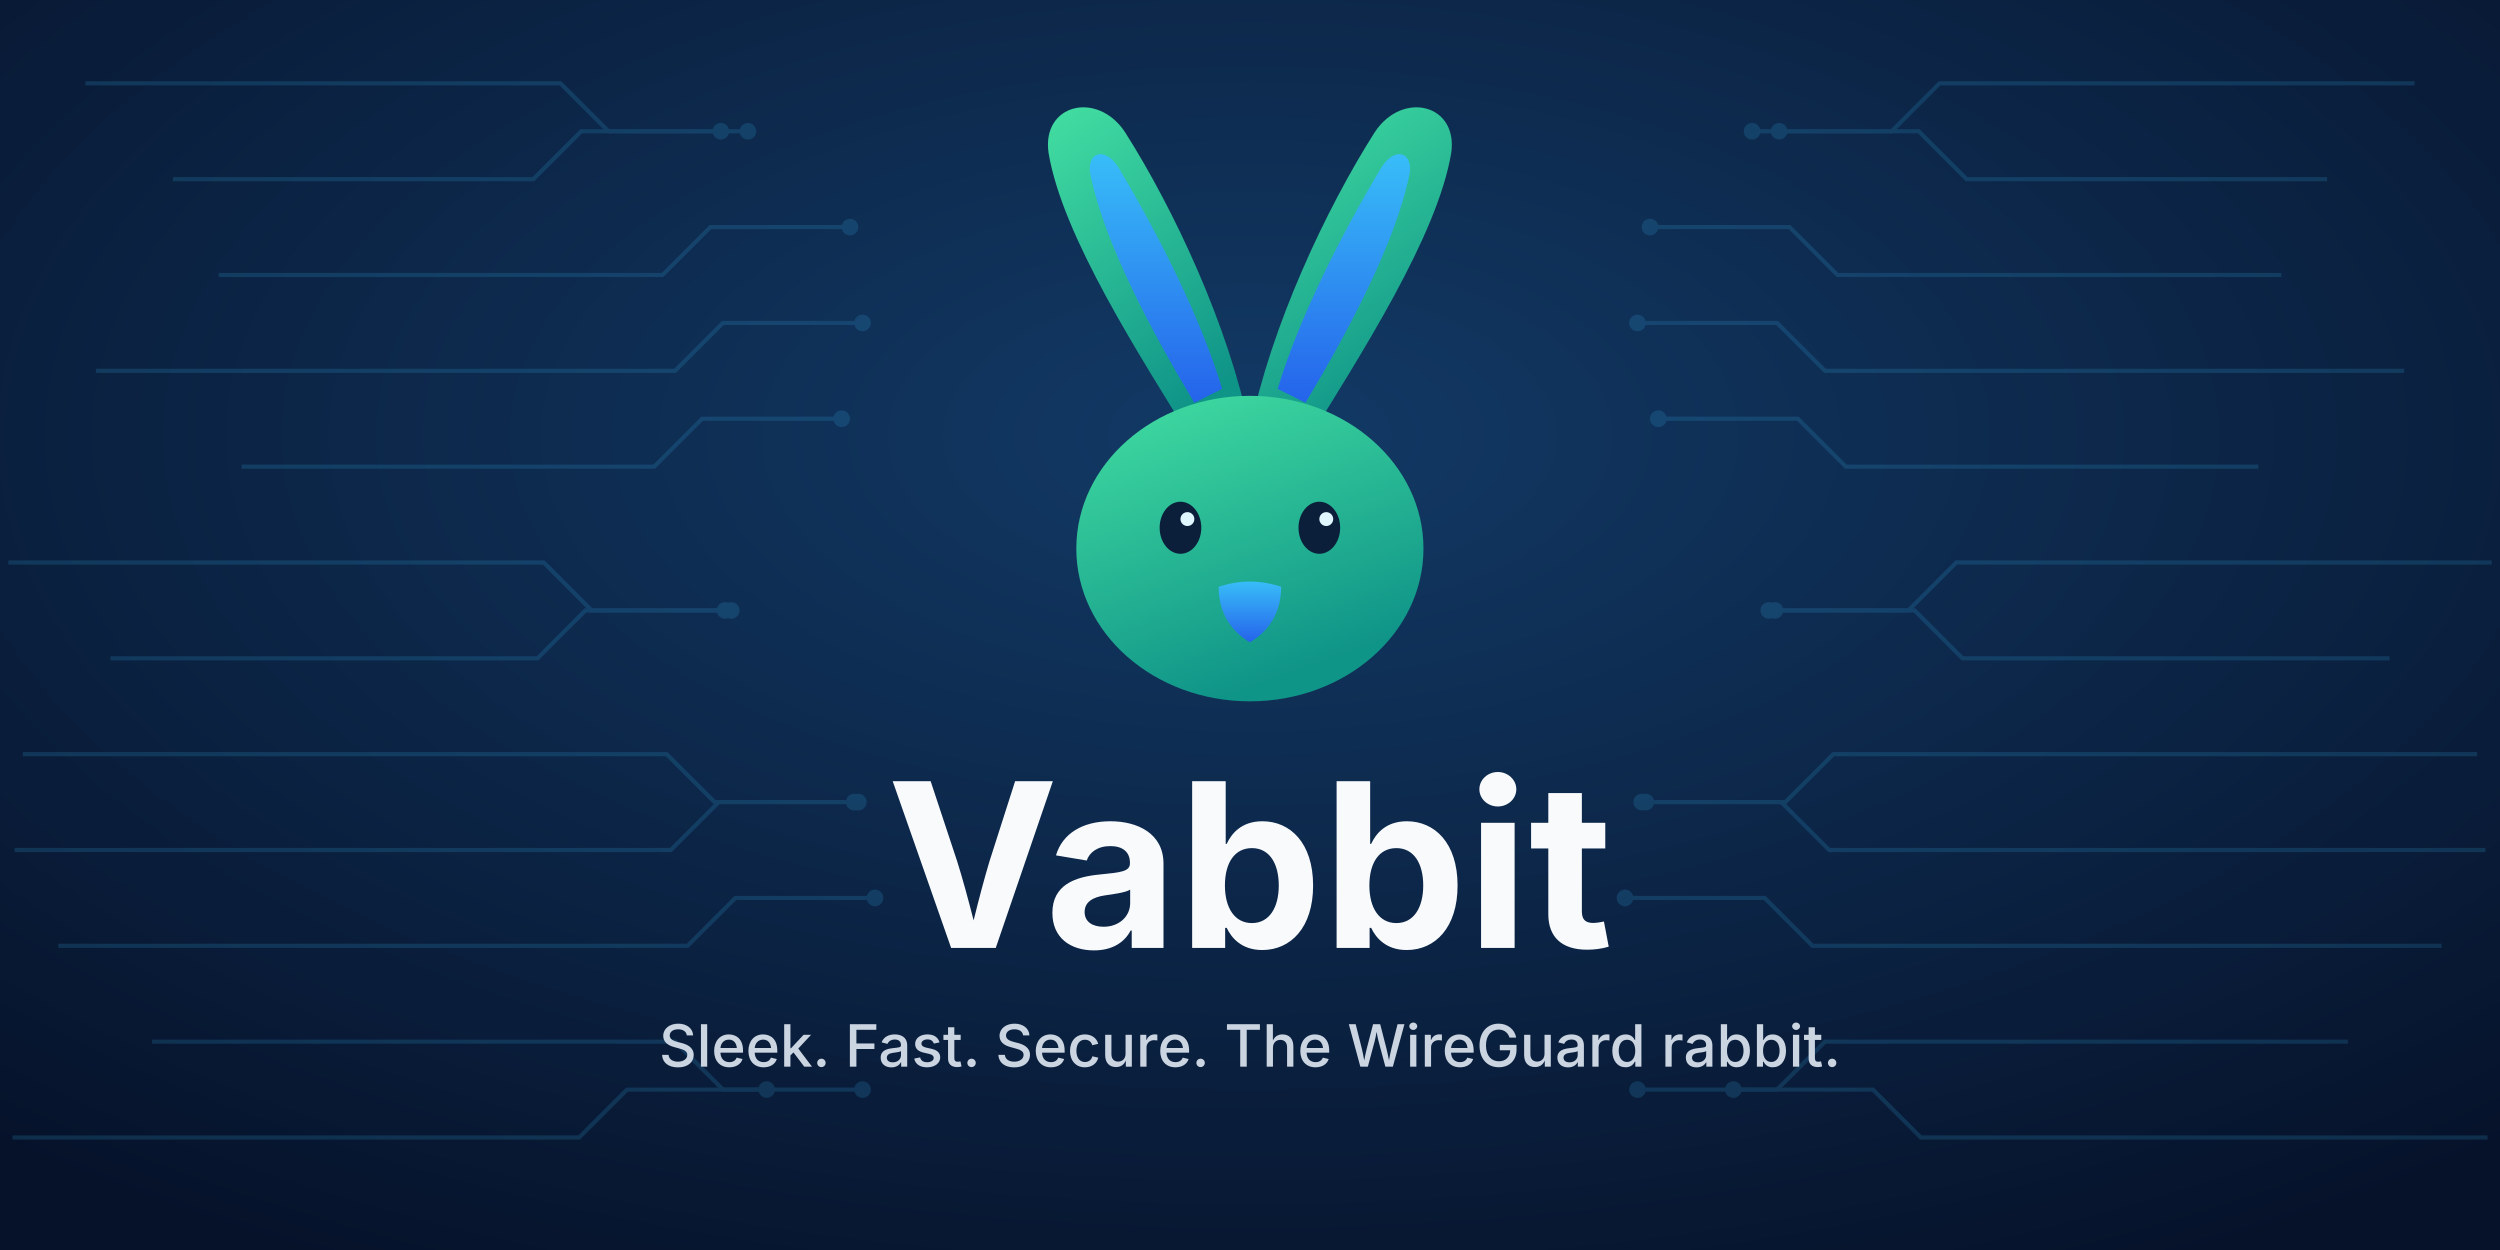
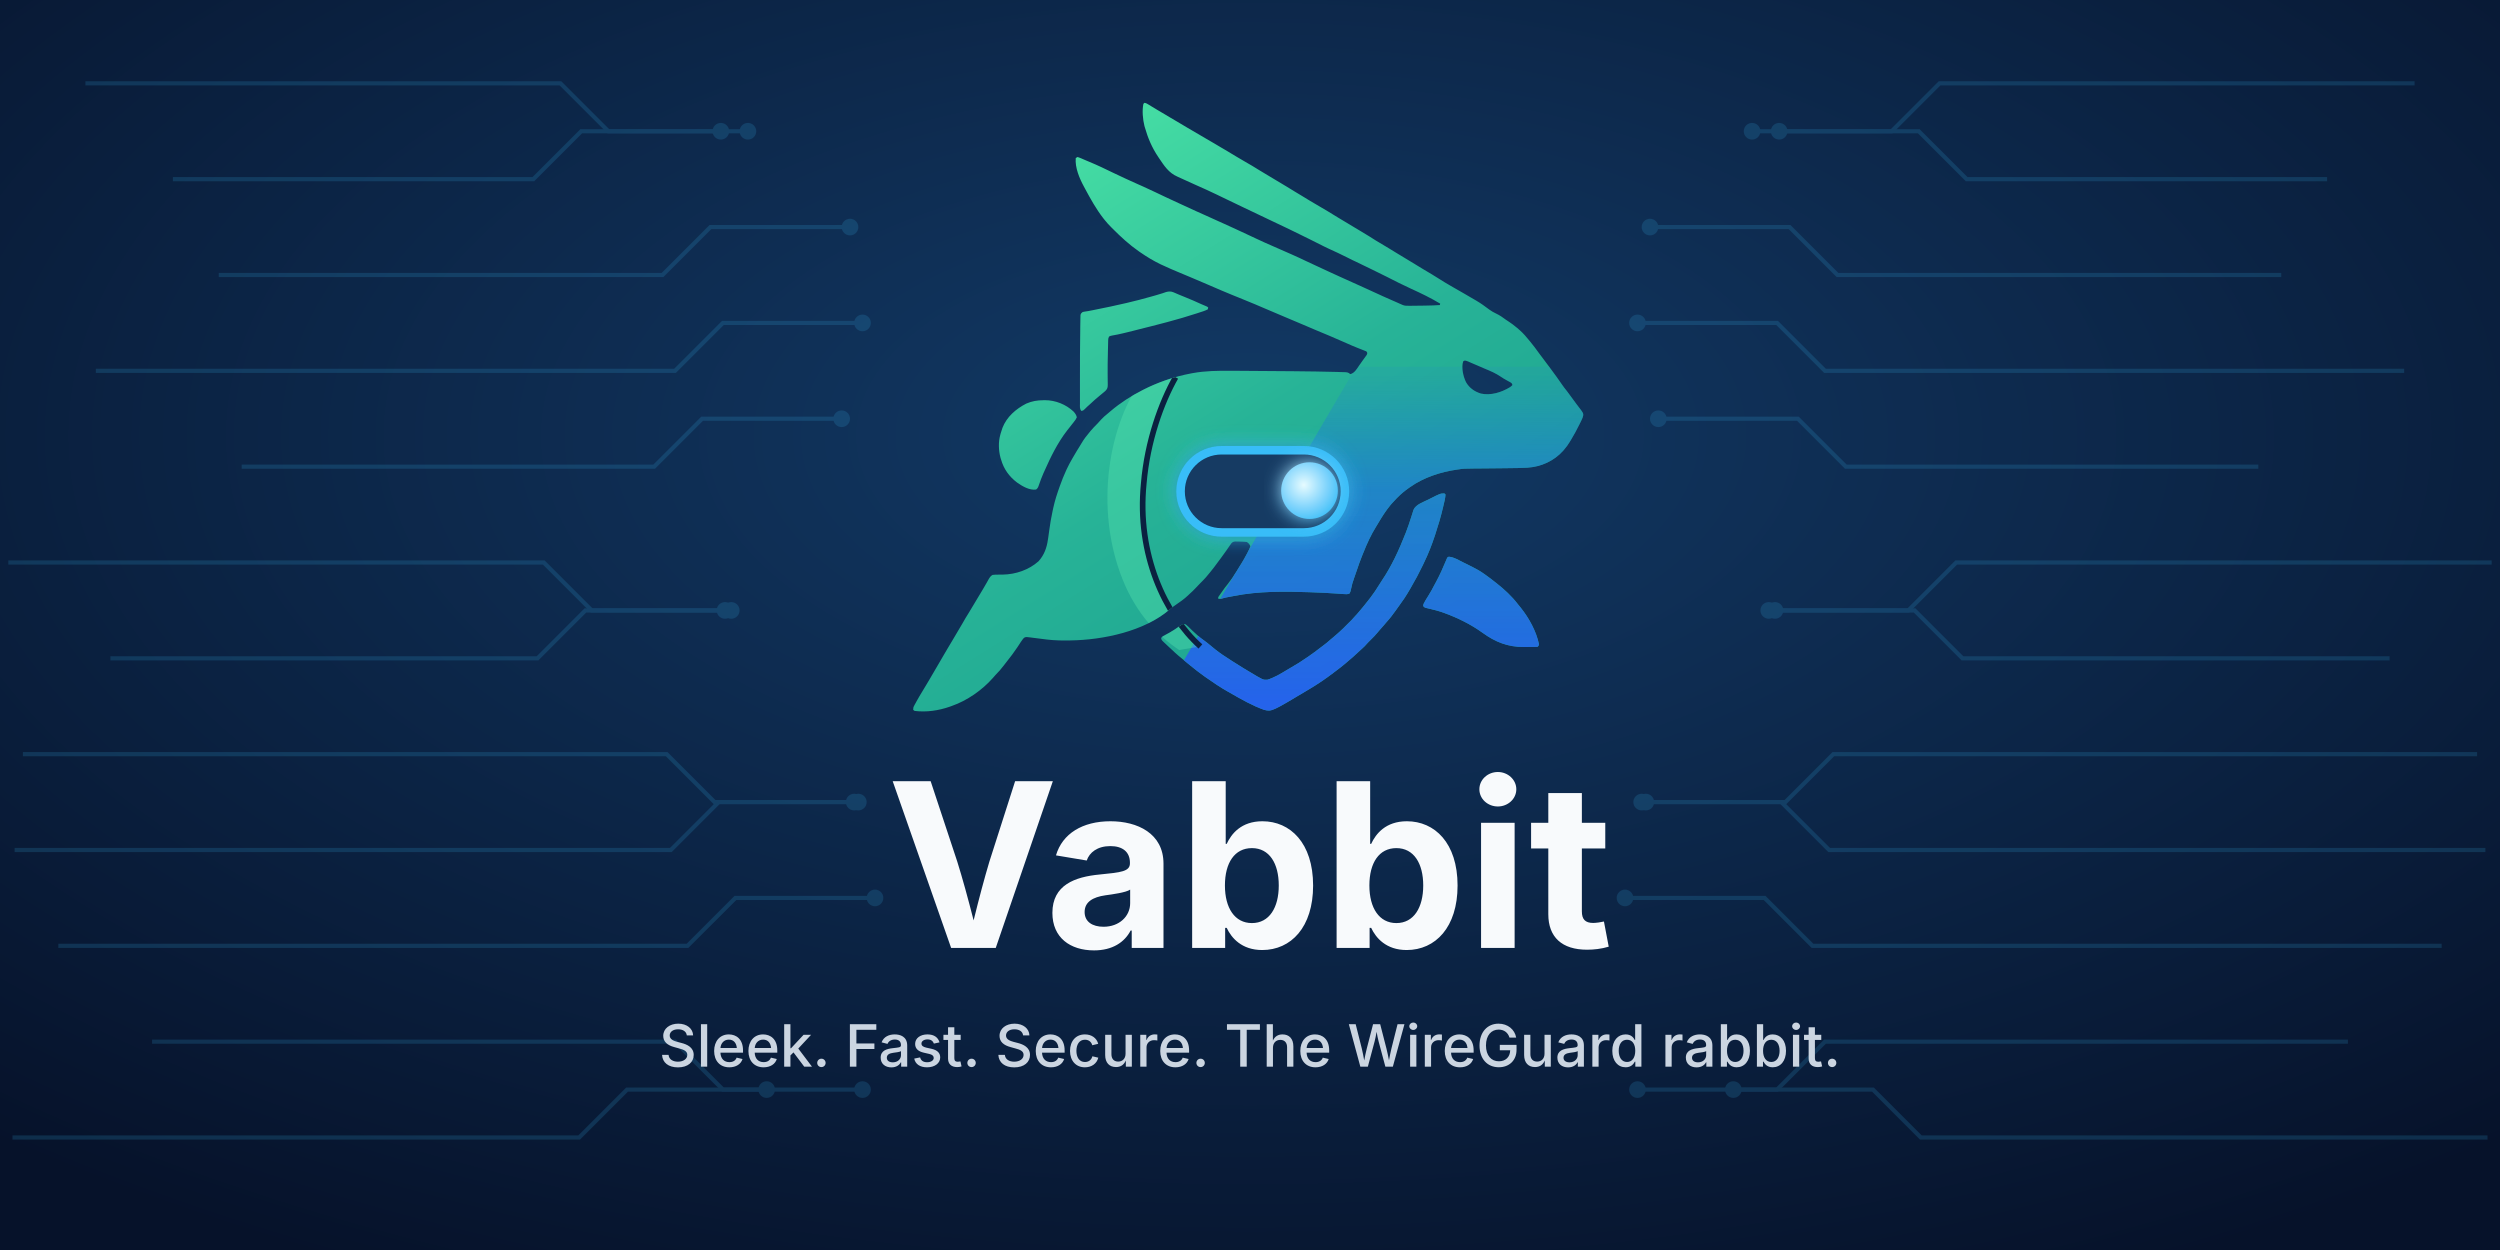
<svg xmlns="http://www.w3.org/2000/svg" viewBox="0 0 1200 600" width="1200" height="600" role="img" aria-label="Vabbit: Sleek. Fast. Secure. The WireGuard rabbit.">
  <defs>
    <radialGradient id="bgb" cx="0.5" cy="0.35" r="0.75">
      <stop offset="0" stop-color="#123a66" />
      <stop offset="1" stop-color="#06122a" />
    </radialGradient>
  </defs>
  <rect width="1200" height="600" fill="url(#bgb)" />
  <g fill="none" stroke="#38bdf8" stroke-width="2" opacity="0.16">
    <path d="M41 40 H269 L292 63 H359" />
    <circle cx="359" cy="63" r="3" fill="#38bdf8" />
    <path d="M1159 40 H931 L908 63 H841" />
    <circle cx="841" cy="63" r="3" fill="#38bdf8" />
    <path d="M83 86 H256 L279 63 H346" />
    <circle cx="346" cy="63" r="3" fill="#38bdf8" />
    <path d="M1117 86 H944 L921 63 H854" />
    <circle cx="854" cy="63" r="3" fill="#38bdf8" />
    <path d="M105 132 H318 L341 109 H408" />
    <circle cx="408" cy="109" r="3" fill="#38bdf8" />
    <path d="M1095 132 H882 L859 109 H792" />
    <circle cx="792" cy="109" r="3" fill="#38bdf8" />
    <path d="M46 178 H324 L347 155 H414" />
    <circle cx="414" cy="155" r="3" fill="#38bdf8" />
    <path d="M1154 178 H876 L853 155 H786" />
    <circle cx="786" cy="155" r="3" fill="#38bdf8" />
    <path d="M116 224 H314 L337 201 H404" />
    <circle cx="404" cy="201" r="3" fill="#38bdf8" />
    <path d="M1084 224 H886 L863 201 H796" />
    <circle cx="796" cy="201" r="3" fill="#38bdf8" />
    <path d="M4 270 H261 L284 293 H351" />
    <circle cx="351" cy="293" r="3" fill="#38bdf8" />
    <path d="M1196 270 H939 L916 293 H849" />
    <circle cx="849" cy="293" r="3" fill="#38bdf8" />
    <path d="M53 316 H258 L281 293 H348" />
    <circle cx="348" cy="293" r="3" fill="#38bdf8" />
    <path d="M1147 316 H942 L919 293 H852" />
    <circle cx="852" cy="293" r="3" fill="#38bdf8" />
    <path d="M11 362 H320 L343 385 H410" />
    <circle cx="410" cy="385" r="3" fill="#38bdf8" />
    <path d="M1189 362 H880 L857 385 H790" />
    <circle cx="790" cy="385" r="3" fill="#38bdf8" />
    <path d="M7 408 H322 L345 385 H412" />
    <circle cx="412" cy="385" r="3" fill="#38bdf8" />
    <path d="M1193 408 H878 L855 385 H788" />
    <circle cx="788" cy="385" r="3" fill="#38bdf8" />
    <path d="M28 454 H330 L353 431 H420" />
    <circle cx="420" cy="431" r="3" fill="#38bdf8" />
    <path d="M1172 454 H870 L847 431 H780" />
    <circle cx="780" cy="431" r="3" fill="#38bdf8" />
    <path d="M73 500 H324 L347 523 H414" />
    <circle cx="414" cy="523" r="3" fill="#38bdf8" />
    <path d="M1127 500 H876 L853 523 H786" />
    <circle cx="786" cy="523" r="3" fill="#38bdf8" />
    <path d="M6 546 H278 L301 523 H368" />
    <circle cx="368" cy="523" r="3" fill="#38bdf8" />
    <path d="M1194 546 H922 L899 523 H832" />
    <circle cx="832" cy="523" r="3" fill="#38bdf8" />
  </g>
-   <svg x="493.3" y="40" width="213.3" height="300" viewBox="36 0 128 180">
+   <svg x="430.0" y="40" width="340" height="309.4" viewBox="0 0 2000 1820">
    <defs>
-       <linearGradient id="vt" x1="0" y1="0" x2="0.4" y2="1">
-         <stop offset="0" stop-color="#43dfa2" />
-         <stop offset="1" stop-color="#0f9488" />
+       <clipPath id="fg">
+         <path clip-rule="evenodd" d="M0 0 C5.2 1 7.8 2.6 12.2 5.4 C20.7 10.8 29.3 15.9 38 21 C41.5 23.1 45 25.1 48.5 27.2 C49.4 27.7 50.3 28.3 51.3 28.8 C58.3 33 65.4 37.2 72.4 41.4 C81.5 46.9 90.7 52.4 100 57.7 C107.2 61.9 114.4 66.2 121.5 70.5 C139.1 81.1 156.9 91.4 174.8 101.7 C183.5 106.7 192.3 111.8 201 117 C203.6 118.6 206.3 120.1 208.9 121.7 C211.7 123.3 214.5 125 217.3 126.7 C221 128.8 224.7 131 228.3 133.1 C238.6 139.2 248.8 145.3 258.9 151.5 C267.5 156.7 276.1 161.8 284.8 166.7 C298.2 174.2 311.3 182.2 324.3 190.3 C334.5 196.6 344.7 202.8 355.1 208.8 C370.5 217.8 385.7 227 400.8 236.2 C408.6 241 416.4 245.7 424.2 250.5 C430.3 254.1 436.3 257.8 442.3 261.4 C449.2 265.6 456.1 269.8 463 274 C463.5 274.3 463.5 274.3 465.7 275.7 C475.7 281.7 485.7 287.6 495.8 293.4 C510.2 301.6 524.3 310.3 538.4 319 C540.6 320.3 542.9 321.7 545.1 323.1 C546.1 323.7 547.2 324.4 548.4 325.1 C556.4 330 564.5 334.9 572.6 339.6 C578.4 343.1 584.2 346.6 590 350.1 C597.6 354.9 605.4 359.5 613.2 364 C626.9 372.1 640.4 380.5 653.8 389.1 C662.5 394.6 671.2 399.8 680.1 404.8 C685.4 407.8 690.6 411.1 695.8 414.3 C702 418.3 708.3 422 714.6 425.8 C721.4 429.8 728.1 433.9 734.8 438 C740 441.2 745.3 444.4 750.6 447.6 C756.6 451.1 762.5 454.8 768.4 458.4 C774.6 462.3 780.8 466.1 787.1 469.8 C802.8 479 818.5 488.4 833.9 498.2 C843.2 504.2 852.6 509.8 862.1 515.3 C865 517 867.9 518.7 870.9 520.4 C882.3 527.2 893.8 533.7 905.4 540.2 C911.6 543.6 917.8 547.2 923.8 551 C927.8 553.5 931.9 555.8 936.1 558.1 C949.3 565.8 961.6 574.6 973.8 583.9 C979.9 588.5 986.3 591.9 993.2 595.2 C1003.1 599.9 1011.7 605.8 1020.4 612.4 C1023.4 614.6 1026.4 616.6 1029.6 618.5 C1036.5 622.8 1042.7 627.9 1049 633 C1050.1 633.9 1051.2 634.8 1052.4 635.7 C1062.8 644.4 1072.3 653.6 1080.7 664.2 C1083.2 667.2 1085.7 670.2 1088.3 673.2 C1097.8 684.4 1106.3 696.3 1114.9 708.1 C1118.2 712.6 1121.6 717.1 1125 721.5 C1130.9 729.1 1136.5 736.8 1142.2 744.5 C1145.1 748.5 1148.1 752.6 1151.1 756.6 C1160.1 768.8 1169.1 781.1 1177.6 793.7 C1182.4 800.8 1187.5 807.5 1193 814.2 C1197.4 819.8 1201.5 825.5 1205.6 831.3 C1209.1 836.1 1212.6 840.9 1216.1 845.6 C1217.2 847.2 1218.4 848.8 1219.6 850.4 C1223.8 856.1 1228.1 861.7 1232.5 867.4 C1239.1 876.9 1239.1 876.9 1238.8 882.7 C1237.9 887.6 1236.2 891.4 1234 895.9 C1233.2 897.6 1232.4 899.3 1231.5 901.1 C1230.6 902.9 1229.7 904.7 1228.8 906.5 C1228.6 907 1228.6 907 1227.4 909.3 C1220.2 923.9 1212.6 938.1 1204 952 C1203.5 952.8 1203.5 952.8 1201.2 956.6 C1196.4 964.6 1191.2 972 1185 979 C1184.1 980 1183.2 981.1 1182.3 982.2 C1156.6 1011.1 1120.1 1027.7 1081.7 1030.1 C1080.4 1030.2 1079.1 1030.3 1077.8 1030.3 C1062.8 1031.2 1047.8 1031.4 1032.7 1031.5 C1027.6 1031.6 1022.4 1031.6 1017.2 1031.7 C1004.4 1031.8 991.5 1031.9 978.7 1032.1 C967.7 1032.2 956.8 1032.3 945.9 1032.4 C940.8 1032.4 935.7 1032.5 930.7 1032.5 C901.3 1032.8 901.3 1032.8 887 1035 C886.5 1035.1 886.5 1035.1 883.8 1035.4 C836.6 1042.2 789.2 1057.3 750 1085 C749.4 1085.4 749.4 1085.4 746.3 1087.6 C734.7 1095.7 724.2 1104.5 714.2 1114.6 C713.4 1115.5 712.5 1116.4 711.5 1117.3 C706.5 1122.4 701.7 1127.5 697 1133 C696.1 1134.1 695.2 1135.1 694.3 1136.2 C681.2 1152.1 670.2 1169.5 659.8 1187.2 C658 1190.3 656.1 1193.4 654.2 1196.4 C639.8 1219.5 628.2 1244.7 618.2 1270 C616.9 1273.2 615.6 1276.4 614.3 1279.6 C608.9 1292.9 604.1 1306.3 599.6 1320 C597.4 1326.9 595 1333.8 592.4 1340.7 C588.3 1351.5 585.3 1362.2 583.1 1373.6 C582.3 1377.8 581.3 1381.5 579.2 1385.2 C573.7 1388.3 568.1 1387.4 562 1387 C560.6 1386.9 559.1 1386.8 557.6 1386.7 C552.6 1386.4 547.6 1386 542.6 1385.6 C518.8 1383.9 494.9 1382.8 471 1382 C469.2 1381.9 467.4 1381.9 465.5 1381.8 C395.4 1379.4 322.1 1378.6 253.1 1392.4 C250 1393 247 1393.5 243.9 1394.1 C234.4 1395.7 225.2 1397.6 216 1400.4 C213 1401 213 1401 208 1400 C208 1395.4 208.7 1394.6 211.5 1391 C214.4 1387.1 217.2 1383.3 219.8 1379.2 C224.5 1372.1 229.7 1365.6 235 1359 C244.2 1347.4 252.3 1335.6 260 1323 C260.9 1321.5 261.9 1320 262.8 1318.4 C264.6 1315.4 266.5 1312.4 268.3 1309.4 C270.1 1306.5 271.9 1303.6 273.7 1300.8 C279.1 1292 284.2 1283.1 288.9 1274 C289.5 1273 290 1271.9 290.6 1270.9 C293.8 1264.7 296.8 1258.6 299 1252 C296.7 1246.2 294.1 1243.4 289 1240 C283.7 1239.3 278.3 1239.2 273 1239 C271.2 1238.9 269.4 1238.9 267.5 1238.8 C266.6 1238.8 266.6 1238.8 261.9 1238.7 C261 1238.7 261 1238.7 256.6 1238.6 C251.6 1239 249.7 1239.7 246 1243 C243.5 1246.3 243.5 1246.3 240.9 1250.1 C234.8 1259.3 228.4 1268.1 222 1277 C219.8 1280 217.6 1283.1 215.4 1286.1 C202.6 1303.9 189.3 1321.4 175 1338 C174.5 1338.6 174.5 1338.6 171.7 1341.8 C166.9 1347.2 161.8 1352.2 156.7 1357.3 C153.1 1360.8 149.7 1364.3 146.4 1368.1 C140.2 1375.2 133 1381.5 126 1388 C125.5 1388.5 125.5 1388.5 122.8 1391.1 C112.2 1401.1 100.4 1409.4 88.3 1417.6 C82.7 1421.3 77.4 1425.2 72.4 1429.6 C0.4 1492.4 -117.2 1516.8 -210 1518 C-211.1 1518 -212.1 1518 -213.2 1518 C-220.8 1518.1 -228.4 1518.1 -236 1518 C-237.8 1518 -239.6 1518 -241.5 1517.9 C-264.7 1517.4 -287.7 1514 -310.7 1511 C-311.8 1510.9 -312.9 1510.7 -314 1510.6 C-316.7 1510.2 -319.5 1509.9 -322.2 1509.5 C-323.8 1509.3 -325.4 1509.2 -327 1509 C-328.9 1508.8 -330.7 1508.6 -332.6 1508.4 C-338 1509 -338 1509 -342.3 1512.9 C-343.6 1514.6 -344.8 1516.3 -346 1518 C-346.6 1518.8 -346.6 1518.8 -349.4 1522.8 C-350.4 1524.4 -351.5 1526.1 -352.6 1527.8 C-353.8 1529.7 -355.1 1531.5 -356.3 1533.4 C-356.9 1534.3 -357.5 1535.2 -358.1 1536.2 C-368.1 1551.1 -378.7 1565.5 -390 1579.4 C-392.3 1582.3 -394.5 1585.3 -396.8 1588.2 C-404.3 1598 -412.2 1607.4 -421 1616 C-423.3 1618.7 -425.7 1621.3 -428 1624 C-458.4 1658.4 -500.5 1687.8 -544 1703 C-545.8 1703.6 -547.6 1704.3 -549.5 1705 C-581.4 1716.1 -615.2 1721.2 -649 1717 C-649.7 1716.5 -649.7 1716.5 -653 1714 C-653 1708.2 -652.7 1706.8 -650.1 1702 C-649.5 1700.9 -648.9 1699.7 -648.3 1698.5 C-647.6 1697.3 -646.9 1696.1 -646.2 1694.9 C-645.9 1694.2 -645.9 1694.2 -644.2 1691.1 C-638.4 1680.5 -632.3 1670.2 -626 1660 C-623.4 1655.7 -620.9 1651.5 -618.3 1647.2 C-611.7 1636.2 -611.7 1636.2 -608.5 1630.8 C-603.3 1622.2 -598.3 1613.5 -593.3 1604.8 C-584.4 1589.1 -575.3 1573.5 -566 1558 C-562.7 1552.5 -559.5 1547 -556.3 1541.5 C-551.1 1532.6 -545.9 1523.8 -540.5 1515 C-531.5 1500.2 -522.8 1485.3 -514.1 1470.3 C-508.1 1459.7 -502 1449.2 -495.4 1438.9 C-491.1 1431.9 -486.9 1424.8 -482.7 1417.8 C-480.9 1414.9 -479.2 1412 -477.5 1409.1 C-470.9 1398.2 -464.4 1387.4 -457.9 1376.4 C-457.3 1375.3 -456.6 1374.2 -455.9 1373.1 C-452.6 1367.5 -449.3 1361.8 -446.1 1356.2 C-445.5 1355.1 -444.9 1354 -444.2 1352.9 C-443.1 1350.8 -441.9 1348.8 -440.8 1346.7 C-437.5 1340.9 -434.8 1336.3 -429 1333 C-423.7 1332.2 -418.5 1332.2 -413.1 1332.2 C-410.1 1332.2 -407.1 1332.2 -404.1 1332.1 C-402.7 1332.1 -401.3 1332.1 -399.8 1332.1 C-363.2 1331.4 -326.4 1318.8 -299 1294.4 C-283.1 1276.8 -275.9 1256.5 -272.6 1233.4 C-272.4 1232 -272.1 1230.6 -271.9 1229.2 C-270.8 1221.8 -269.8 1214.4 -268.8 1206.9 C-266.4 1189.2 -263.6 1171.7 -259.7 1154.2 C-259 1150.8 -258.2 1147.4 -257.5 1143.9 C-253 1122.8 -246.3 1102.6 -239 1082.3 C-238.6 1081.2 -238.2 1080.2 -237.8 1079.1 C-233.1 1065.8 -227.9 1052.8 -222 1040 C-221.2 1038.2 -220.4 1036.5 -219.6 1034.6 C-214.8 1024.5 -209.7 1014.7 -204 1005 C-203.4 1004 -202.8 1002.9 -202.2 1001.9 C-189.6 980.4 -189.6 980.4 -184.2 972 C-181.9 968.5 -179.8 964.9 -177.7 961.2 C-171.2 950 -163.3 939.8 -155 930 C-154.1 928.9 -153.2 927.8 -152.3 926.7 C-145.9 919.1 -139.2 912.1 -132.1 905.1 C-128.6 901.6 -125.3 897.8 -122 894 C-116.7 888.3 -111 883.2 -104.9 878.4 C-101.8 875.8 -98.7 873.2 -95.7 870.6 C-67.6 846.8 -37.7 827.6 -5 811 C-3.8 810.4 -2.5 809.7 -1.2 809.1 C17.1 799.8 35.7 792 55 785 C56.1 784.6 57.3 784.2 58.4 783.8 C82.3 775.2 107 768.7 132 764 C133.2 763.8 134.5 763.5 135.8 763.3 C171.6 756.7 207.5 756.4 243.7 756.6 C249.1 756.6 254.5 756.6 259.9 756.7 C310.2 756.8 360.5 757.3 410.8 757.8 C414.8 757.9 418.8 757.9 422.7 757.9 C463.2 758.3 503.7 758.8 544.2 759.9 C545.7 760 547.1 760 548.6 760.1 C552.7 760.2 556.7 760.3 560.7 760.4 C561.9 760.4 563.1 760.5 564.3 760.5 C571.2 760.7 575.9 760.9 581 766 C592.9 763.6 599.6 751.4 606 742 C608 739.2 610 736.4 611.9 733.6 C612.9 732.2 613.9 730.8 614.9 729.3 C617 726.4 619.1 723.5 621.2 720.6 C621.7 719.9 621.7 719.9 624.3 716.3 C625.2 715.1 626.2 713.8 627.1 712.5 C629 709 629 709 629 706 C628 703 628 703 625.6 701.4 C625.1 701.2 625.1 701.2 622.5 700.2 C621.9 699.9 621.9 699.9 618.9 698.8 C617.6 698.3 616.4 697.8 615.1 697.3 C612.4 696.3 609.7 695.2 607 694.1 C605.7 693.6 604.3 693.1 602.9 692.5 C597.2 690.3 591.5 687.9 585.9 685.5 C585.3 685.3 585.3 685.3 582.7 684.1 C575.1 680.9 567.6 677.6 560.1 674.2 C535 663 509.6 652.4 484.2 641.9 C475.3 638.2 466.5 634.5 457.7 630.6 C452.2 628.2 446.7 625.9 441.2 623.6 C440.2 623.1 439.2 622.7 438.1 622.3 C434.8 620.8 431.4 619.4 428 618 C426.6 617.4 425.1 616.8 423.7 616.2 C415.4 612.7 407.1 609.2 398.8 605.7 C379 597.5 359.2 589.1 339.5 580.5 C321.2 572.6 302.8 564.8 284.4 557.4 C277.6 554.6 270.9 551.9 264.1 549.1 C258.5 546.8 252.9 544.6 247.3 542.3 C227.4 534.2 207.7 525.8 188 517.2 C187.4 517 187.4 517 184.3 515.6 C183.1 515.1 181.8 514.6 180.6 514 C167 508.1 153.4 502.4 139.8 496.6 C136.4 495.1 132.9 493.7 129.4 492.2 C127.3 491.3 125.3 490.4 123.2 489.6 C122.2 489.1 121.2 488.7 120.1 488.3 C113.8 485.6 107.5 483 101.2 480.4 C84 473.2 66.8 466 50 458 C48.4 457.2 46.7 456.5 45 455.7 C25.2 446.1 6.1 434.6 -12 422 C-12.7 421.5 -12.7 421.5 -16.2 419.1 C-42.7 400.7 -66.1 379.1 -88.9 356.3 C-90.2 355 -91.5 353.7 -92.9 352.3 C-100.1 345.2 -106.8 338 -113 330 C-114.1 328.7 -115.2 327.3 -116.3 325.9 C-136.4 299.9 -152.5 271 -168 242 C-169 240.2 -170 238.4 -170.9 236.6 C-183.4 213.7 -196.5 182.8 -194 156 C-192.4 155 -190.7 154 -189 153 C-184.7 154.3 -180.9 155.8 -176.8 157.6 C-175.6 158.1 -174.4 158.6 -173.2 159.2 C-170.7 160.2 -168.2 161.3 -165.7 162.4 C-162.3 163.9 -158.9 165.3 -155.5 166.7 C-132.5 176.2 -110.2 186.9 -87.9 197.8 C-64.3 209.2 -40.5 220 -16.6 230.7 C-15.1 231.4 -13.5 232.1 -11.8 232.8 C-8.6 234.3 -5.3 235.8 -2 237.2 C9.3 242.3 20.6 247.5 31.8 252.9 C33.5 253.7 35.1 254.4 36.8 255.3 C44.8 259 52.7 262.8 60.6 266.6 C75.6 273.8 90.7 280.7 105.9 287.6 C108.7 288.8 111.5 290.1 114.2 291.4 C115.7 292 117.1 292.6 118.5 293.3 C127.5 297.4 136.5 301.6 145.5 305.8 C155 310.2 164.5 314.5 174.1 318.6 C184.8 323.3 195.3 328.2 205.9 333 C214.8 337.1 223.7 341.1 232.6 345 C244.3 350.2 256 355.6 267.6 361.1 C276.6 365.4 285.7 369.6 294.8 373.8 C302 377.1 309.1 380.4 316.2 383.8 C330.6 390.6 345.1 397.2 359.8 403.5 C375.2 410.1 390.6 417 406 423.8 C409.1 425.2 412.2 426.5 415.3 427.9 C429.6 434.2 443.8 440.8 457.9 447.6 C468.3 452.7 478.8 457.5 489.3 462.2 C499.4 466.8 509.4 471.5 519.4 476.2 C530.3 481.3 541.2 486.4 552.2 491.2 C569.9 499 587.4 507 605 515 C606.5 515.7 608 516.3 609.5 517 C623.8 523.5 638 530 652.2 536.5 C667 543.3 681.7 550.1 696.6 556.5 C700.6 558.3 704.6 560 708.5 561.7 C711.4 563 714.4 564.3 717.3 565.6 C718.7 566.2 720.1 566.9 721.5 567.5 C722.8 568.1 724.1 568.6 725.5 569.2 C726.6 569.7 727.8 570.2 729 570.8 C735.1 573.3 740.9 573.2 747.4 573.1 C748.7 573.1 749.9 573.1 751.1 573.1 C764.9 573.1 778.6 572.8 792.3 572.6 C793.5 572.5 794.6 572.5 795.8 572.5 C808.5 572.3 821.3 572 834 571 C834.3 569.7 834.7 568.4 835 567 C808.7 551.2 781 537.8 753.1 525.1 C730.1 514.5 707.4 503.3 684.9 491.6 C676.5 487.2 668 483.1 659.4 479 C652.2 475.6 645.1 472.1 638 468.5 C624.4 461.7 610.7 455.1 596.9 448.6 C595.3 447.8 593.7 447.1 592.1 446.3 C590.7 445.7 589.3 445 587.9 444.4 C582.3 441.7 576.8 438.9 571.3 436.1 C564.4 432.7 557.5 429.3 550.6 426 C549.2 425.3 547.7 424.6 546.3 423.9 C537.6 419.7 528.9 415.7 520.1 411.8 C516.5 410.2 512.9 408.5 509.4 406.7 C508 406 506.6 405.3 505.1 404.6 C503.4 403.7 501.7 402.9 500 402 C491.5 397.7 482.9 393.5 474.4 389.2 C471.8 387.9 469.1 386.5 466.5 385.2 C451.8 377.8 437 370.5 422.1 363.4 C414.7 359.9 407.2 356.3 399.8 352.6 C388 346.9 376.2 341.2 364.2 335.7 C352.2 330.2 340.2 324.4 328.3 318.6 C313 311.2 297.5 303.9 282.1 296.6 C264.8 288.4 247.6 280.1 230.4 271.8 C222.9 268.2 215.5 264.6 208 261 C207.3 260.7 207.3 260.7 203.7 258.9 C183.9 249.4 163.9 240.3 143.8 231.5 C132.1 226.4 120.5 221.2 109 215.7 C103.7 213.2 98.4 210.7 93 208.4 C68.2 197.6 55.7 177.8 41 156 C40.4 155.1 39.8 154.2 39.2 153.3 C21.4 127 9.6 99.5 1 69 C0.8 68.4 0.8 68.4 -0.1 65.2 C-4.7 46.8 -7 21.6 -3 3 C-2.5 2.5 -2.5 2.5 0 0 Z M900 730 C894.2 747.4 900.1 773.2 908 789 C917.4 805.4 932.1 815.4 950 821 C978 827.1 1008.2 817.5 1032 803 C1036.1 799.9 1036.1 799.9 1039 797 C1037.8 792.2 1037 791.7 1033 789 C1029.9 787.3 1026.8 785.5 1023.6 783.9 C1017.4 780.5 1011.4 777 1005.6 773 C992.2 763.9 977.2 757.3 962.2 751.2 C955.8 748.5 949.4 745.8 943 743 C940.6 742 938.2 740.9 935.8 739.9 C931.6 738.1 927.4 736.3 923.2 734.5 C922.4 734.1 922.4 734.1 918.2 732.3 C916.8 731.7 915.3 731.1 913.9 730.4 C904.5 727 904.5 727 900 730 Z " transform="translate(702,55)" />
+         <path clip-rule="evenodd" d="M0 0 C1 0.4 2 0.9 3.1 1.3 C4.2 1.8 5.3 2.2 6.4 2.7 C8.8 3.8 11.2 4.8 13.6 5.8 C14.8 6.3 16.1 6.9 17.4 7.4 C22.6 9.6 27.8 11.7 33.1 13.8 C48.5 20 63.8 26.6 78.9 33.6 C83.7 35.7 88.6 37.7 93.5 39.8 C96.2 41.1 96.2 41.1 98.2 43.1 C97.9 44.7 97.6 46.4 97.2 48.1 C89.4 52.4 80.3 54.9 71.7 57.7 C70.1 58.2 68.5 58.7 66.9 59.3 C11.3 77.6 -45.5 91.7 -102.3 105.9 C-106.4 107 -110.6 108 -114.7 109.1 C-120.4 110.5 -126.1 111.9 -131.8 113.3 C-134.7 114 -137.5 114.7 -140.4 115.4 C-151.3 118.1 -162.2 120.3 -173.3 122.2 C-177.8 123.1 -177.8 123.1 -181.8 125.1 C-183.8 129.2 -184 131.1 -184.2 135.7 C-184.2 137 -184.2 138.4 -184.3 139.8 C-184.3 141.3 -184.4 142.8 -184.4 144.3 C-184.4 145.1 -184.4 145.1 -184.5 149 C-184.6 154.1 -184.8 159.2 -184.9 164.4 C-185 167.9 -185.1 171.4 -185.1 174.9 C-185.6 192 -185.8 209 -185.7 226 C-185.7 227.5 -185.7 229 -185.7 230.5 C-185.7 237.3 -185.6 244.2 -185.5 251.1 C-185.5 253.5 -185.5 256 -185.4 258.4 C-185.4 259.5 -185.4 260.6 -185.4 261.8 C-185.3 269.3 -186.8 273 -191.9 278.3 C-192.7 279 -193.5 279.7 -194.3 280.4 C-195.2 281.1 -196.1 281.9 -197 282.7 C-200.6 285.7 -204.2 288.7 -207.9 291.7 C-217.4 299.4 -226.5 307.5 -235.4 315.9 C-237.9 318.3 -240.6 320.6 -243.2 322.9 C-246 325.3 -248.4 327.8 -250.9 330.4 C-254.8 334.1 -254.8 334.1 -259.8 335.1 C-265.1 329.7 -263.9 322.4 -263.9 315.2 C-263.9 313.9 -263.9 312.6 -263.9 311.2 C-263.9 309.8 -263.9 308.4 -263.9 307 C-263.9 302.3 -263.9 297.7 -263.9 293 C-263.9 289.7 -263.9 286.4 -263.9 283.1 C-264 272.5 -263.9 261.8 -263.9 251.1 C-263.9 249.3 -263.9 247.5 -263.9 245.7 C-263.9 199.3 -263.9 153 -263.1 106.7 C-263.1 103.4 -263 100.1 -263 96.7 C-262.9 90.7 -262.8 84.7 -262.7 78.7 C-262.7 76.9 -262.6 75.2 -262.6 73.4 C-262.6 71.8 -262.5 70.2 -262.5 68.6 C-262.5 67.3 -262.5 65.9 -262.4 64.5 C-261.6 60.2 -260.1 58.7 -256.8 56.1 C-253.9 55.1 -253.9 55.1 -250.4 54.6 C-248.9 54.4 -247.5 54.1 -246 53.9 C-244.3 53.6 -242.5 53.3 -240.8 53.1 C-236.2 52.2 -231.7 51.4 -227.2 50.5 C-226.5 50.4 -226.5 50.4 -223.3 49.7 C-192.7 43.8 -162.1 37.1 -131.8 30.1 C-131.1 29.9 -131.1 29.9 -127.8 29.1 C-106.8 24.3 -86 18.7 -65.3 12.9 C-64.7 12.8 -64.7 12.8 -61.7 11.9 C-58.1 10.9 -54.6 9.9 -51.1 8.9 C-50.5 8.8 -50.5 8.8 -47.6 7.9 C-42.2 6.4 -36.8 4.8 -31.5 3 C-30.5 2.7 -29.5 2.3 -28.5 2 C-25.9 1.1 -23.2 0.2 -20.6 -0.7 C-13.4 -2.6 -6.9 -3 0 0 Z " transform="translate(783.7578,589.9492)" />
+         <path clip-rule="evenodd" d="M0 0 C0.7 -0 0.7 -0 4.5 -0.1 C34 -0.2 64.1 11.8 85.6 32.2 C90 37.4 93.2 41.5 94.6 48.2 C92.8 52.8 90.1 56.4 87.1 60.2 C86.6 60.8 86.6 60.8 84.4 63.7 C83.9 64.3 83.9 64.3 81.6 67.2 C77.9 71.9 74.2 76.6 70.6 81.2 C69.5 82.6 68.5 83.9 67.4 85.2 C40.1 120.3 20.5 160.8 2.6 201.2 C1.8 203 1 204.7 0.2 206.5 C-4.5 217.2 -8.6 227.9 -12.3 239 C-14.1 244.5 -15.7 248.8 -20.4 252.2 C-38.9 255 -59.9 242.6 -74.4 232.2 C-96.5 215.5 -111.9 194 -119.4 167.2 C-119.7 166.5 -119.7 166.5 -120.9 162.5 C-126.4 141.9 -127.3 117.9 -121.4 97.2 C-121.1 95.9 -120.7 94.6 -120.3 93.2 C-119.1 89.2 -117.8 85.2 -116.4 81.2 C-116.1 80.2 -115.7 79.2 -115.4 78.1 C-103.4 46.9 -77.3 24.5 -48.3 9.6 C-32.4 2.6 -17.1 0.1 0 0 Z " transform="translate(416.4375,894.75)" />
+         <path clip-rule="evenodd" d="M0 0 C1 1 2 2 3 3 C2.5 13.8 -0.6 24.5 -3 35 C-3.2 35.7 -3.2 35.7 -4 39.3 C-10.1 65.3 -17.6 90.7 -26 116 C-26.6 117.8 -27.2 119.6 -27.8 121.4 C-36.1 146.4 -45.5 170.3 -57 194 C-58.4 197 -59.8 199.9 -61.2 202.9 C-71.5 224.2 -82.4 244.9 -94.4 265.2 C-95.8 267.6 -97.2 270 -98.6 272.5 C-108.2 289.2 -119 305.2 -130.5 320.6 C-133 324 -135.4 327.4 -137.8 330.8 C-145.9 342.2 -154.4 353.4 -163.9 363.7 C-166.2 366.2 -168.3 368.8 -170.4 371.4 C-174.4 376.3 -178.7 381 -183 385.7 C-185.5 388.4 -187.8 391.3 -190.1 394.1 C-195.2 400.4 -200.9 406 -206.6 411.7 C-213 417.9 -219.1 424.2 -225 431 C-226.8 432.7 -228.6 434.4 -230.4 436.1 C-235.4 440.5 -240.3 445.1 -245.1 449.6 C-253.6 457.5 -262 465.3 -271 472.6 C-274.3 475.2 -277.5 478 -280.6 480.8 C-288.5 487.5 -296.7 493.8 -305 500 C-307.8 502.1 -310.6 504.3 -313.4 506.4 C-336.1 523.8 -359.4 539.5 -384 554 C-385.8 555.1 -387.6 556.1 -389.4 557.2 C-487.6 616 -487.6 616 -509 611 C-542.1 599.3 -574 581 -604.4 563.5 C-606.8 562.1 -609.3 560.7 -611.8 559.3 C-633.3 547.1 -653.8 533.3 -674 519 C-674.7 518.5 -674.7 518.5 -678.1 516.1 C-691.1 506.9 -703.6 497.1 -716 487 C-718.7 484.8 -721.5 482.6 -724.2 480.4 C-730.2 475.5 -736.1 470.5 -742 465.5 C-744.7 463.2 -747.5 461 -750.2 458.8 C-756.7 453.5 -762.7 447.7 -768.8 442 C-772.4 438.6 -776.1 435.2 -779.8 431.8 C-784.3 427.6 -788.8 423.4 -793.2 419.1 C-794.3 418 -795.4 417 -796.5 415.9 C-799 413 -799 413 -800 408 C-796.4 403.3 -791.8 401.1 -786.6 398.6 C-779 394.7 -771.9 390.6 -764.8 386 C-764.3 385.7 -764.3 385.7 -761.9 384.2 C-755.2 379.9 -748.7 375.4 -742.2 370.7 C-738.4 368.7 -736.3 368.4 -732 369 C-729.3 370.5 -729.3 370.5 -726.8 372.8 C-725.9 373.6 -724.9 374.4 -724 375.2 C-719.8 379.1 -715.8 383.1 -711.8 387.2 C-708.3 390.7 -704.7 393.8 -701 397 C-700.2 397.7 -699.5 398.4 -698.7 399.2 C-691.7 405.8 -684.1 411.3 -676.3 416.9 C-671 420.7 -666 424.8 -661 429 C-657.4 432 -653.7 435 -650 438 C-648.8 439 -647.5 440 -646.2 441.1 C-633.4 451.3 -619.8 460.2 -606 469 C-603.7 470.5 -601.5 471.9 -599.2 473.4 C-588.9 480 -578.5 486.6 -568 493 C-566.8 493.7 -565.7 494.4 -564.5 495.1 C-562 496.6 -559.4 498.2 -556.9 499.7 C-554.3 501.2 -551.7 502.8 -549.1 504.3 C-511.9 526.7 -511.9 526.7 -500 526 C-480.8 520.1 -462.5 509.2 -445.5 498.8 C-441.8 496.5 -438 494.3 -434.2 492.1 C-418.3 483.1 -402.9 473.5 -388 463 C-386.5 461.9 -384.9 460.9 -383.3 459.8 C-371.8 451.8 -360.6 443.5 -349.5 434.9 C-347.1 433.1 -344.7 431.2 -342.2 429.4 C-335.3 424.2 -328.6 418.9 -322.2 413 C-319.9 410.9 -317.5 409 -315.1 407.1 C-310.5 403.4 -306.1 399.6 -301.8 395.6 C-299.7 393.6 -297.5 391.7 -295.3 389.8 C-291.1 386.1 -287.2 382.3 -283.2 378.4 C-282.5 377.7 -281.8 377 -281.1 376.2 C-279.6 374.8 -278.2 373.3 -276.7 371.8 C-274.4 369.6 -272.2 367.3 -270 365.1 C-268.5 363.6 -267.1 362.2 -265.6 360.8 C-264.3 359.5 -263 358.2 -261.7 356.8 C-258 353 -254.5 349 -251 345 C-249.4 343.2 -247.8 341.5 -246.1 339.7 C-241.2 334.3 -236.6 328.7 -232 323 C-229.8 320.3 -227.6 317.6 -225.4 314.9 C-220.8 309.3 -216.4 303.7 -212 298 C-210.9 296.5 -209.7 295.1 -208.6 293.6 C-200.2 282.6 -192.6 271.3 -185.4 259.6 C-182.6 255 -179.7 250.5 -176.8 246.1 C-148.9 204.8 -128.2 159.3 -110 113 C-109.6 111.9 -109.2 110.9 -108.7 109.8 C-103 95.2 -98.1 80.4 -93.4 65.4 C-93 64.2 -92.6 63 -92.2 61.7 C-91.4 59.1 -90.5 56.5 -89.7 53.9 C-89.3 52.6 -88.9 51.2 -88.5 49.9 C-88.1 48.7 -87.7 47.5 -87.3 46.2 C-81.2 31.2 -58.7 23.9 -45 17 C-44.3 16.6 -44.3 16.6 -40.5 14.7 C-11.6 0 -11.6 0 0 0 Z " transform="translate(1549,1158)" />
+         <path clip-rule="evenodd" d="M0 0 C13.8 1 27.7 9.9 39.9 15.9 C41.7 16.8 43.5 17.7 45.4 18.6 C50.5 21.1 55.7 23.7 60.8 26.3 C62.1 26.9 63.4 27.6 64.7 28.2 C76.6 34.2 88 40.5 98.8 48.3 C100.3 49.3 101.7 50.3 103.2 51.4 C112.6 58.1 121.8 65.1 130.8 72.3 C131.7 72.9 132.5 73.6 133.4 74.3 C155.7 91.9 176.9 111.2 194.1 133.8 C196.9 137.4 199.8 140.9 202.7 144.4 C225.8 173.3 246.4 210.9 253.8 247.3 C252.8 251.3 252.8 251.3 249.8 254.3 C245.4 254.6 241 254.7 236.6 254.7 C235.2 254.7 233.9 254.7 232.5 254.7 C229.6 254.7 226.8 254.7 223.9 254.7 C219.7 254.7 215.4 254.7 211.1 254.8 C165.9 254.9 130.5 240.9 94.1 214.4 C62.1 191.3 24.7 172.8 -12.2 159.3 C-12.6 159.1 -12.6 159.1 -15 158.2 C-29.2 153.1 -43.6 149.3 -58.3 146.1 C-59.7 145.8 -61 145.5 -62.4 145.1 C-63.6 144.9 -64.8 144.6 -66.1 144.3 C-69.2 143.3 -69.2 143.3 -73.2 139.3 C-73.2 134.1 -70.8 130.3 -68.2 125.9 C-67.8 125.2 -67.8 125.2 -65.8 121.6 C-63.4 117.6 -61 113.8 -58.5 109.9 C-52 99.7 -46.4 89 -40.8 78.3 C-39.4 75.7 -38 73 -36.5 70.4 C-26 50.9 -17 30.7 -8.6 10.3 C-4.5 0.4 -4.5 0.4 0 0 Z " transform="translate(1562.176,1336.725)" />
+       </clipPath>
+       <linearGradient id="teal" gradientUnits="userSpaceOnUse" x1="500" y1="150" x2="1500" y2="1750">
+         <stop offset="0" stop-color="#46dea4" />
+         <stop offset="0.5" stop-color="#27b397" />
+         <stop offset="1" stop-color="#1a9e8e" />
      </linearGradient>
-       <linearGradient id="vb" x1="0" y1="0" x2="0" y2="1">
-         <stop offset="0" stop-color="#38bdf8" />
+       <linearGradient id="blue" gradientUnits="userSpaceOnUse" x1="0" y1="820" x2="0" y2="1750">
+         <stop offset="0" stop-color="#1f86c9" stop-opacity="0.15" />
+         <stop offset="0.35" stop-color="#1f7fd0" stop-opacity="0.85" />
        <stop offset="1" stop-color="#2563eb" />
      </linearGradient>
+       <filter id="glow" x="-30%" y="-60%" width="160%" height="220%">
+         <feGaussianBlur stdDeviation="26" result="b" />
+         <feMerge>
+           <feMergeNode in="b" />
+           <feMergeNode in="SourceGraphic" />
+         </feMerge>
+       </filter>
+       <radialGradient id="knob" cx="0.4" cy="0.4" r="0.7">
+         <stop offset="0" stop-color="#e6fbff" />
+         <stop offset="0.6" stop-color="#7dd3fc" />
+         <stop offset="1" stop-color="#38bdf8" />
+       </radialGradient>
    </defs>
-     <g id="bunny">
-       <path d="M84 104 C 68 78, 46 44, 42 20 C 40 6, 56 2, 64 14 C 78 36, 94 70, 100 100 Z" fill="url(#vt)" />
-       <path d="M116 104 C 132 78, 154 44, 158 20 C 160 6, 144 2, 136 14 C 122 36, 106 70, 100 100 Z" fill="url(#vt)" />
-       <path d="M84 92 C 72 72, 58 46, 54 26 C 53 20, 58 18, 62 24 C 74 44, 86 68, 92 88 Z" fill="url(#vb)" />
-       <path d="M116 92 C 128 72, 142 46, 146 26 C 147 20, 142 18, 138 24 C 126 44, 114 68, 108 88 Z" fill="url(#vb)" />
-       <ellipse cx="100" cy="134" rx="50" ry="44" fill="url(#vt)" />
-       <ellipse cx="80" cy="128" rx="6" ry="7.5" fill="#0b1f3a" />
-       <ellipse cx="120" cy="128" rx="6" ry="7.5" fill="#0b1f3a" />
-       <circle cx="82" cy="125.5" r="2" fill="#e0f7ff" />
-       <circle cx="122" cy="125.5" r="2" fill="#e0f7ff" />
-       <path d="M91 145 C 97 143, 103 143, 109 145 C 109 153, 105 158, 100 161 C 95 158, 91 153, 91 145 Z" fill="url(#vb)" />
+     <g clip-path="url(#fg)">
+       <rect width="2000" height="1820" fill="url(#teal)" />
+       <path d="M1300 800 L2000 800 L2000 1820 L700 1820 L900 1483 Z" fill="url(#blue)" />
+       <path d="M700 830 C 600 960, 560 1200, 640 1400 C 680 1500, 740 1560, 800 1600 L 860 1590 C 760 1500, 680 1330, 700 1130 C 710 1010, 750 900, 790 830 Z" fill="#5beab2" opacity="0.35" />
+       <path d="M790 830 C 750 900, 710 1010, 700 1130 C 680 1330, 760 1500, 860 1590" fill="none" stroke="#0b2140" stroke-width="16" />
    </g>
+     <rect x="804" y="1036" width="464" height="232" rx="116" fill="#123a63" stroke="#38bdf8" stroke-width="24" filter="url(#glow)" />
+     <circle cx="1168" cy="1150" r="80" fill="url(#knob)" filter="url(#glow)" />
  </svg>
  <text x="600" y="455" text-anchor="middle" font-family="Montserrat, Inter, 'Segoe UI', Helvetica, Arial, sans-serif" font-size="110" font-weight="700" fill="#f8fafc">Vabbit</text>
  <text x="600" y="512" text-anchor="middle" font-family="Montserrat, Inter, 'Segoe UI', Helvetica, Arial, sans-serif" font-size="28" font-weight="500" fill="#cbd5e1">Sleek. Fast. Secure. The WireGuard rabbit.</text>
</svg>
